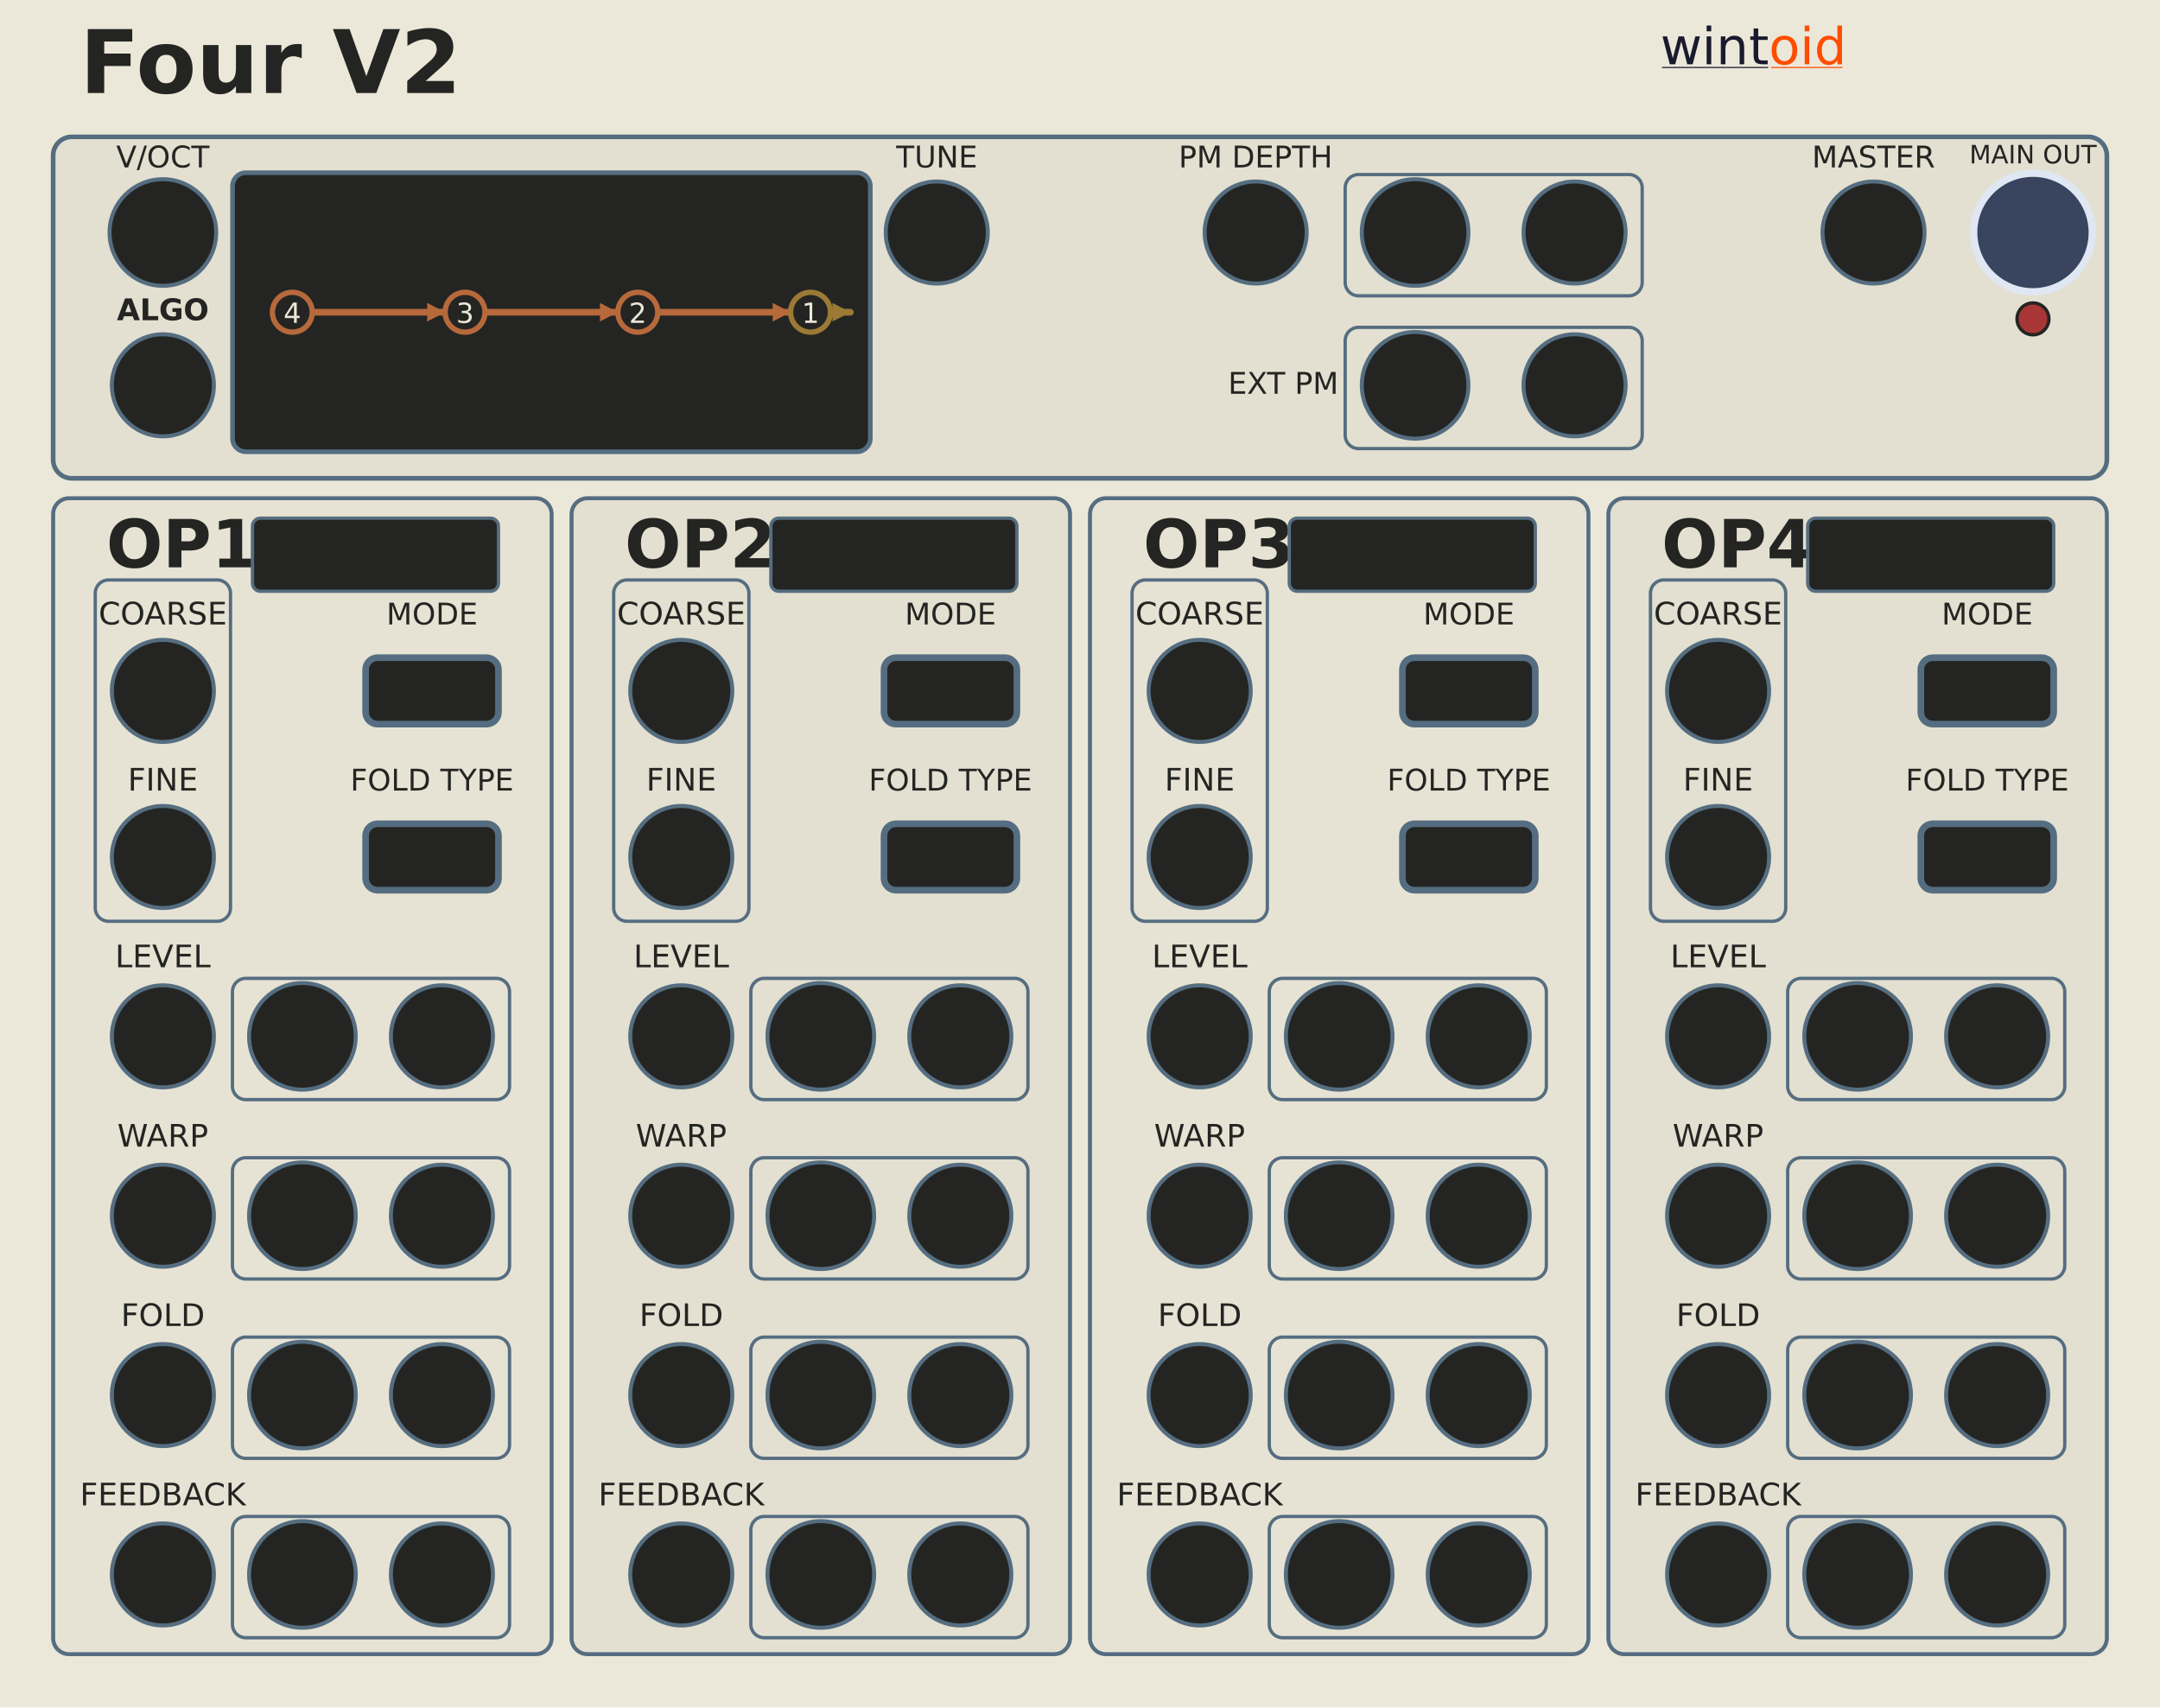
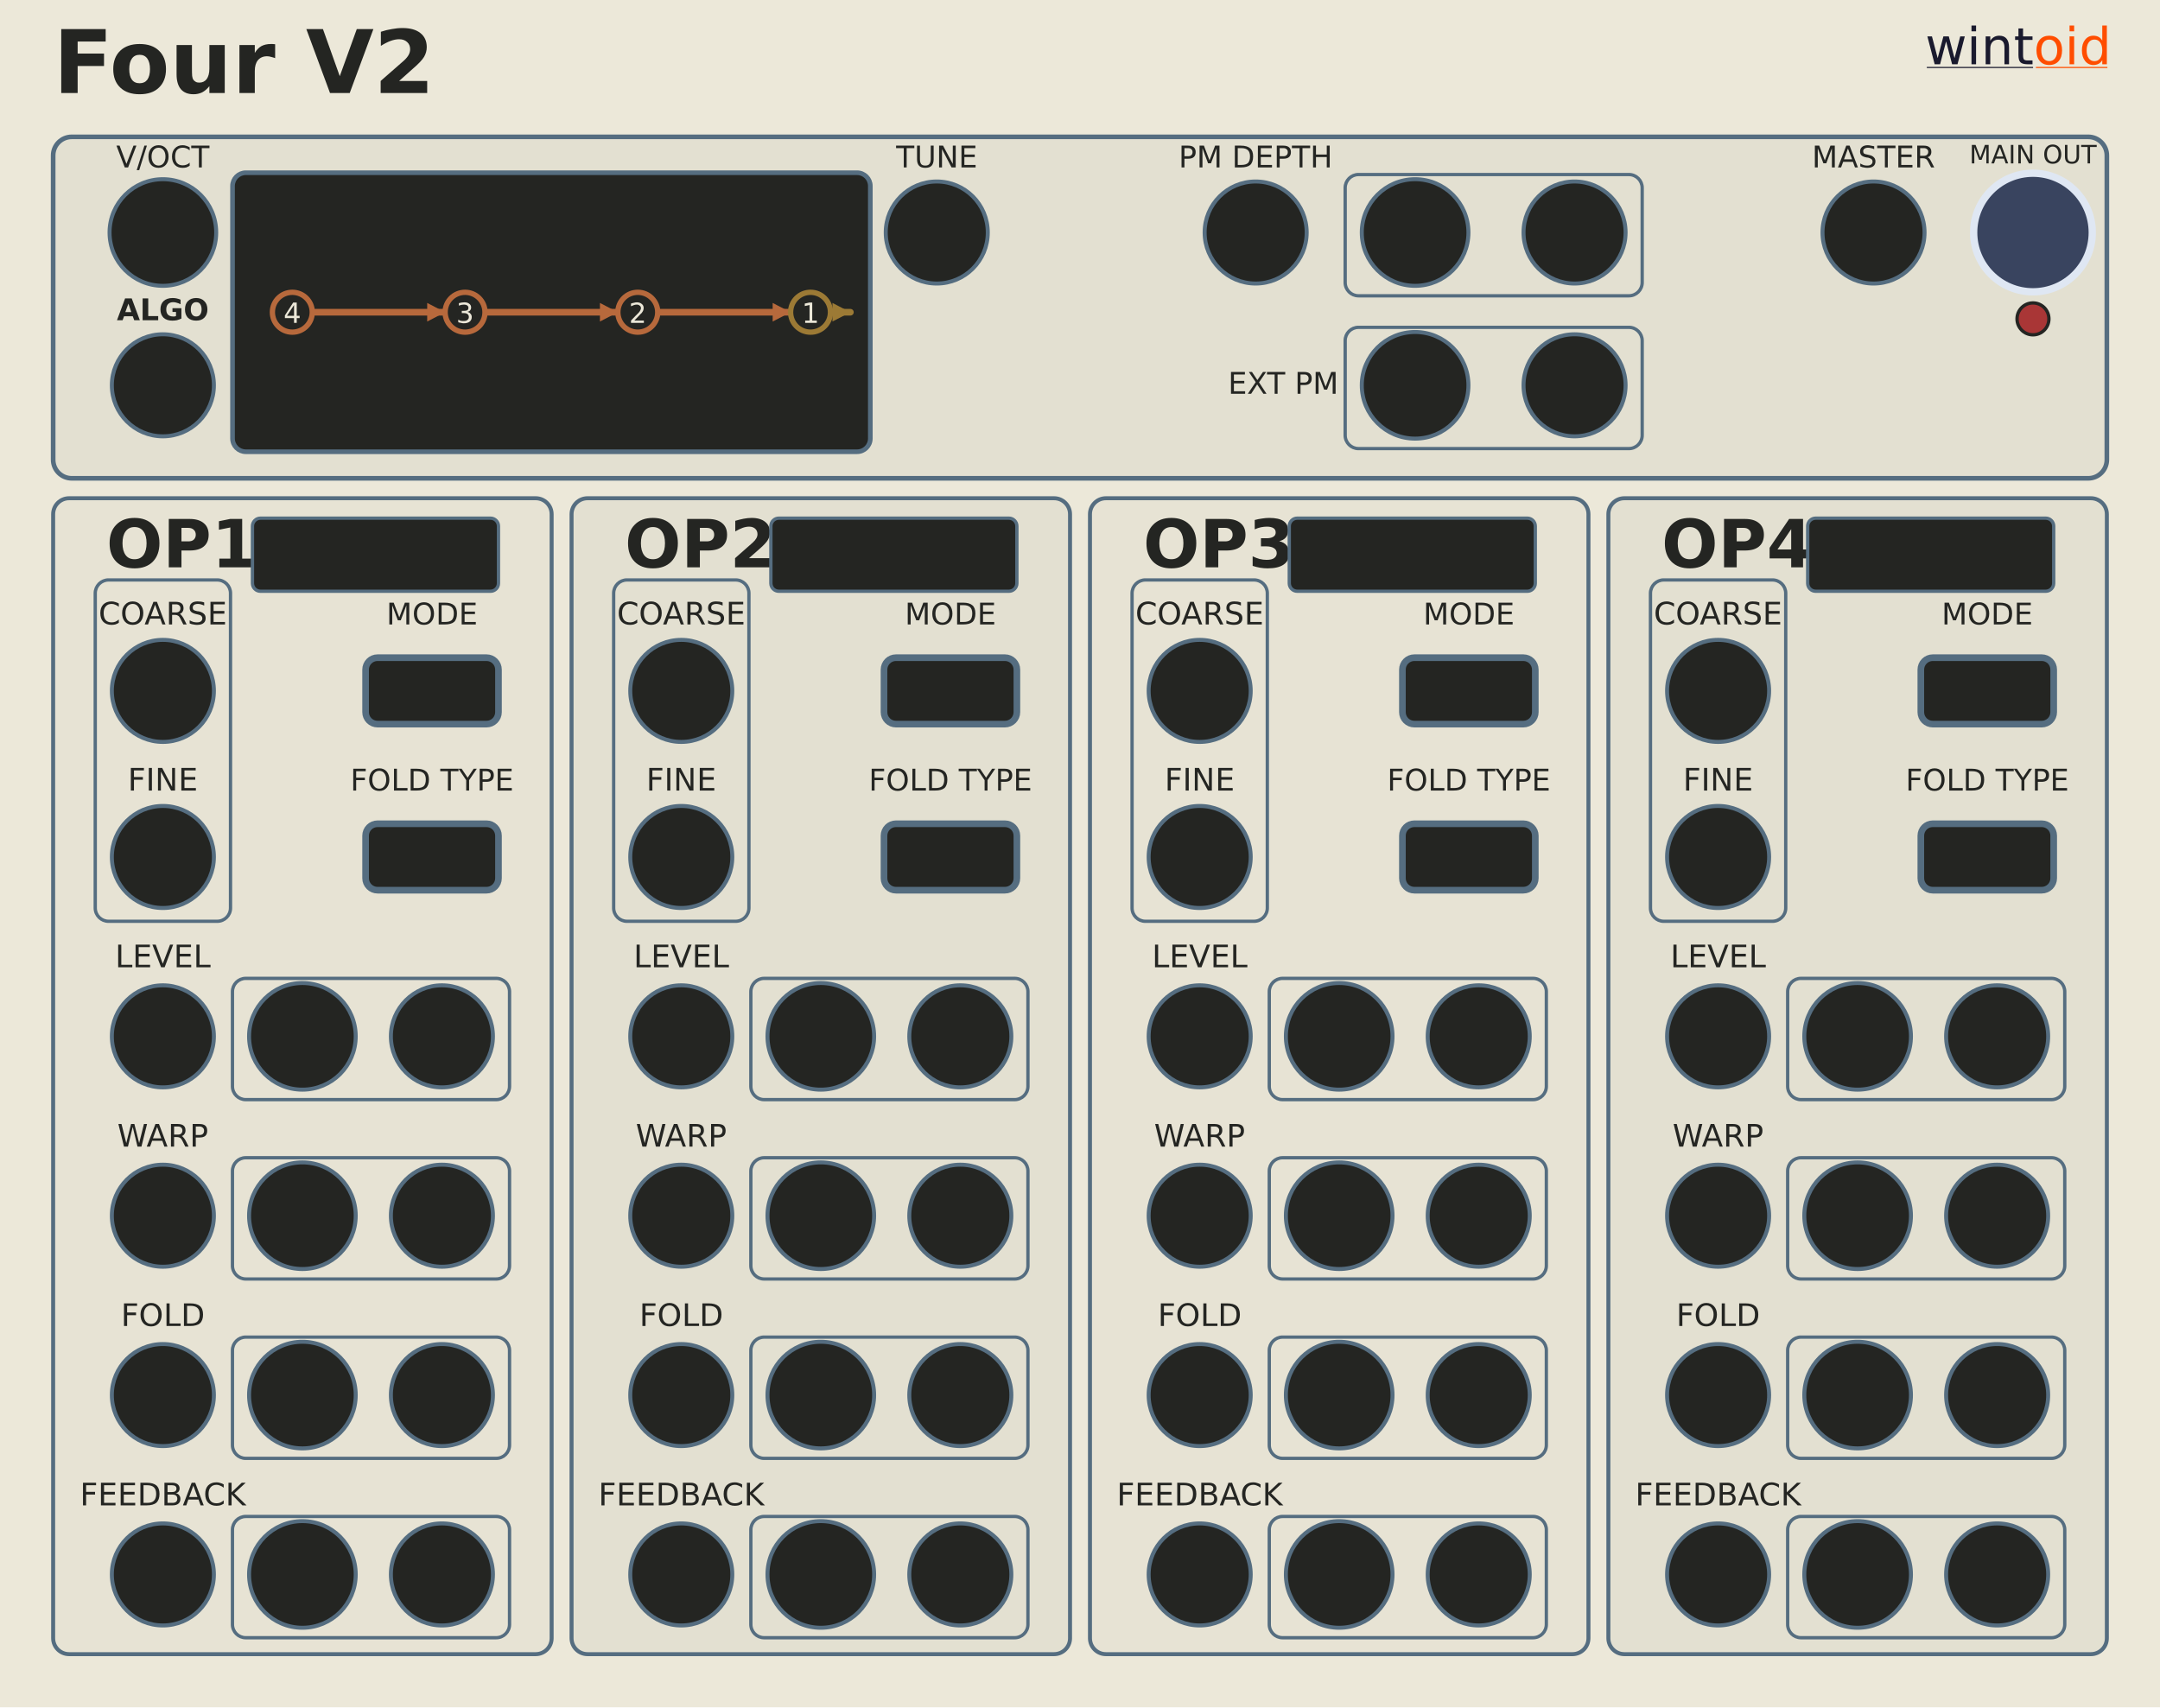
<svg xmlns="http://www.w3.org/2000/svg" width="162.56mm" height="128.5mm" viewBox="0 0 162.56 128.5">
  <rect x="0" y="0" width="162.56" height="128.5" fill="#ece8d9" stroke="#ece8d9" stroke-width="0" />
-   <g id="wintoid-logo" transform="translate(124.959 0.638) scale(0.06)">
+   <g id="wintoid-logo" transform="translate(144.891 0.638) scale(0.06)">
    <g id="wint-glyphs" fill="#1a1a2e">
      <path data-glyph="w" data-glyph-index="90" data-bbox="2.6875,-35,49.6562,0" transform="translate(0 70)" fill="#1a1a2e" d="M 2.688 -35 L 8.438 -35 L 15.625 -7.688 L 22.781 -35 L 29.562 -35 L 36.75 -7.688 L 43.906 -35 L 49.656 -35 L 40.5 0 L 33.719 0 L 26.188 -28.688 L 18.625 0 L 11.844 0 Z" />
      <path data-glyph="i" data-glyph-index="76" data-bbox="6.0312,-48.625,11.7812,0" transform="translate(52 70)" fill="#1a1a2e" d="M 6.031 -35 L 11.781 -35 L 11.781 0 L 6.031 0 Z M 6.031 -48.625 L 11.781 -48.625 L 11.781 -41.344 L 6.031 -41.344 Z" />
      <path data-glyph="n" data-glyph-index="81" data-bbox="5.8125,-35.8438,35.125,0" transform="translate(70 70)" fill="#1a1a2e" d="M 35.125 -21.125 L 35.125 0 L 29.375 0 L 29.375 -20.938 Q 29.375 -25.906 27.438 -28.375 Q 25.5 -30.844 21.625 -30.844 Q 16.969 -30.844 14.281 -27.875 Q 11.594 -24.906 11.594 -19.781 L 11.594 0 L 5.812 0 L 5.812 -35 L 11.594 -35 L 11.594 -29.562 Q 13.656 -32.719 16.453 -34.281 Q 19.25 -35.844 22.906 -35.844 Q 28.938 -35.844 32.031 -32.109 Q 35.125 -28.375 35.125 -21.125 Z" />
      <path data-glyph="t" data-glyph-index="87" data-bbox="1.7188,-44.9375,23.5625,0" transform="translate(111 70)" fill="#1a1a2e" d="M 11.719 -44.938 L 11.719 -35 L 23.562 -35 L 23.562 -30.531 L 11.719 -30.531 L 11.719 -11.531 Q 11.719 -7.25 12.891 -6.031 Q 14.062 -4.812 17.656 -4.812 L 23.562 -4.812 L 23.562 0 L 17.656 0 Q 11 0 8.469 -2.484 Q 5.938 -4.969 5.938 -11.531 L 5.938 -30.531 L 1.719 -30.531 L 1.719 -35 L 5.938 -35 L 5.938 -44.938 Z" />
    </g>
    <line id="wint-underline" x1="2.688" y1="74" x2="134.562" y2="74" stroke="#1a1a2e" stroke-width="1.4" stroke-linecap="square" />
    <g id="oid-glyphs" fill="#ff4d00">
      <path data-glyph="o" data-glyph-index="82" data-bbox="3.5312,-35.8438,35.6562,0.9062" transform="translate(136 70)" fill="#ff4d00" d="M 19.594 -30.969 Q 14.969 -30.969 12.281 -27.359 Q 9.594 -23.75 9.594 -17.469 Q 9.594 -11.188 12.266 -7.578 Q 14.938 -3.969 19.594 -3.969 Q 24.188 -3.969 26.875 -7.594 Q 29.562 -11.219 29.562 -17.469 Q 29.562 -23.688 26.875 -27.328 Q 24.188 -30.969 19.594 -30.969 Z M 19.594 -35.844 Q 27.094 -35.844 31.375 -30.969 Q 35.656 -26.094 35.656 -17.469 Q 35.656 -8.875 31.375 -3.984 Q 27.094 0.906 19.594 0.906 Q 12.062 0.906 7.797 -3.984 Q 3.531 -8.875 3.531 -17.469 Q 3.531 -26.094 7.797 -30.969 Q 12.062 -35.844 19.594 -35.844 Z" />
      <path data-glyph="i" data-glyph-index="76" data-bbox="6.0312,-48.625,11.7812,0" transform="translate(175 70)" fill="#ff4d00" d="M 6.031 -35 L 11.781 -35 L 11.781 0 L 6.031 0 Z M 6.031 -48.625 L 11.781 -48.625 L 11.781 -41.344 L 6.031 -41.344 Z" />
      <path data-glyph="d" data-glyph-index="71" data-bbox="3.5312,-48.625,34.8125,0.9062" transform="translate(193 70)" fill="#ff4d00" d="M 29.062 -29.688 L 29.062 -48.625 L 34.812 -48.625 L 34.812 0 L 29.062 0 L 29.062 -5.25 Q 27.25 -2.125 24.484 -0.609 Q 21.719 0.906 17.844 0.906 Q 11.5 0.906 7.516 -4.156 Q 3.531 -9.219 3.531 -17.469 Q 3.531 -25.719 7.516 -30.781 Q 11.5 -35.844 17.844 -35.844 Q 21.719 -35.844 24.484 -34.328 Q 27.25 -32.812 29.062 -29.688 Z M 9.469 -17.469 Q 9.469 -11.125 12.078 -7.516 Q 14.688 -3.906 19.25 -3.906 Q 23.812 -3.906 26.438 -7.516 Q 29.062 -11.125 29.062 -17.469 Q 29.062 -23.812 26.438 -27.422 Q 23.812 -31.031 19.25 -31.031 Q 14.688 -31.031 12.078 -27.422 Q 9.469 -23.812 9.469 -17.469 Z" />
    </g>
    <line id="oid-underline" x1="139.531" y1="74" x2="227.812" y2="74" stroke="#ff4d00" stroke-width="1.4" stroke-linecap="square" />
  </g>
-   <text x="6" y="7" text-anchor="start" font-family="DejaVu Sans" font-size="6.6" font-weight="700" fill="#242522">Four V2</text>
+   <text x="4" y="7" text-anchor="start" font-family="DejaVu Sans" font-size="6.6" font-weight="700" fill="#242522">Four V2</text>
  <rect id="routing-section" x="4" y="10.3" width="154.56" height="25.7" fill="#e3e0d1" stroke="#556d80" stroke-width="0.35" rx="1.4" />
  <text x="12.258" y="24.1" text-anchor="middle" font-family="DejaVu Sans" font-size="2.25" font-weight="600" fill="#242522">ALGO</text>
  <rect id="routing-display" x="17.5" y="13" width="48" height="21" fill="#242522" stroke="#556d80" stroke-width="0.35" rx="1" />
  <g id="routing-display-art">
    <path d="M 23.5 23.5 L 33.5 23.5" fill="none" stroke="#b7693c" stroke-width="0.5" stroke-linecap="round" stroke-linejoin="round" />
    <path d="M 33.5 23.5 L 32.15 22.8 L 32.15 24.2 Z" fill="#b7693c" stroke="#b7693c" stroke-width="0" stroke-linecap="round" stroke-linejoin="round" />
    <path d="M 36.5 23.5 L 46.5 23.5" fill="none" stroke="#b7693c" stroke-width="0.5" stroke-linecap="round" stroke-linejoin="round" />
    <path d="M 46.5 23.5 L 45.15 22.8 L 45.15 24.2 Z" fill="#b7693c" stroke="#b7693c" stroke-width="0" stroke-linecap="round" stroke-linejoin="round" />
    <path d="M 49.5 23.5 L 59.5 23.5" fill="none" stroke="#b7693c" stroke-width="0.5" stroke-linecap="round" stroke-linejoin="round" />
    <path d="M 59.5 23.5 L 58.15 22.8 L 58.15 24.2 Z" fill="#b7693c" stroke="#b7693c" stroke-width="0" stroke-linecap="round" stroke-linejoin="round" />
    <path d="M 62.5 23.5 L 64 23.5" fill="none" stroke="#9c7a35" stroke-width="0.5" stroke-linecap="round" stroke-linejoin="round" />
    <path d="M 64 23.5 L 62.65 22.8 L 62.65 24.2 Z" fill="#9c7a35" stroke="#9c7a35" stroke-width="0" stroke-linecap="round" stroke-linejoin="round" />
    <circle cx="61" cy="23.5" r="1.5" fill="#242522" stroke="#9c7a35" stroke-width="0.4" />
    <text x="61" y="24.3" text-anchor="middle" font-family="DejaVu Sans" font-size="2.1" fill="#ece8d9">1</text>
    <circle cx="48" cy="23.5" r="1.5" fill="#242522" stroke="#b7693c" stroke-width="0.4" />
    <text x="48" y="24.3" text-anchor="middle" font-family="DejaVu Sans" font-size="2.1" fill="#ece8d9">2</text>
    <circle cx="35" cy="23.5" r="1.5" fill="#242522" stroke="#b7693c" stroke-width="0.4" />
    <text x="35" y="24.3" text-anchor="middle" font-family="DejaVu Sans" font-size="2.1" fill="#ece8d9">3</text>
    <circle cx="22" cy="23.5" r="1.5" fill="#242522" stroke="#b7693c" stroke-width="0.4" />
    <text x="22" y="24.3" text-anchor="middle" font-family="DejaVu Sans" font-size="2.1" fill="#ece8d9">4</text>
  </g>
  <rect id="pm-depth-cv-group" x="101.237" y="13.137" width="22.353" height="9.126" fill="none" stroke="#556d80" stroke-width="0.25" rx="1" />
  <rect id="external-pm-group" x="101.237" y="24.637" width="22.353" height="9.126" fill="none" stroke="#556d80" stroke-width="0.25" rx="1" />
  <text x="70.5" y="12.6" text-anchor="middle" font-family="DejaVu Sans" font-size="2.25" font-weight="400" fill="#242522">TUNE</text>
  <text x="94.5" y="12.6" text-anchor="middle" font-family="DejaVu Sans" font-size="2.25" font-weight="400" fill="#242522">PM DEPTH</text>
  <text x="141" y="12.6" text-anchor="middle" font-family="DejaVu Sans" font-size="2.25" font-weight="400" fill="#242522">MASTER</text>
  <text x="100.737" y="29" text-anchor="end" font-family="DejaVu Sans" font-size="2.25" font-weight="400" fill="#242522" dominant-baseline="middle">EXT PM</text>
  <rect id="operator-section-1" x="4" y="37.5" width="37.515" height="87" fill="#e7e3d4" stroke="#556d80" stroke-width="0.3" rx="1.2" />
  <text x="8" y="42.7" text-anchor="start" font-family="DejaVu Sans" font-size="5" font-weight="700" fill="#242522">OP1</text>
  <rect id="op1-frequency-display" x="19" y="39" width="18.515" height="5.5" fill="#242522" stroke="#556d80" stroke-width="0.25" rx="0.6" />
  <rect id="op1-coarse-fine-group" x="7.168" y="43.65" width="10.18" height="25.69" fill="none" stroke="#556d80" stroke-width="0.25" rx="1" />
  <rect id="op1-output-cv-group" x="17.494" y="73.637" width="20.853" height="9.126" fill="none" stroke="#556d80" stroke-width="0.25" rx="1" />
  <rect id="op1-warp-cv-group" x="17.494" y="87.137" width="20.853" height="9.126" fill="none" stroke="#556d80" stroke-width="0.25" rx="1" />
  <rect id="op1-fold-cv-group" x="17.494" y="100.637" width="20.853" height="9.126" fill="none" stroke="#556d80" stroke-width="0.25" rx="1" />
  <rect id="op1-feedback-cv-group" x="17.494" y="114.137" width="20.853" height="9.126" fill="none" stroke="#556d80" stroke-width="0.25" rx="1" />
  <text x="12.258" y="47" text-anchor="middle" font-family="DejaVu Sans" font-size="2.35" font-weight="400" fill="#242522">COARSE</text>
  <text x="32.515" y="47" text-anchor="middle" font-family="DejaVu Sans" font-size="2.25" font-weight="400" fill="#242522">MODE</text>
  <text x="12.258" y="59.5" text-anchor="middle" font-family="DejaVu Sans" font-size="2.35" font-weight="400" fill="#242522">FINE</text>
  <text x="32.515" y="59.5" text-anchor="middle" font-family="DejaVu Sans" font-size="2.25" font-weight="400" fill="#242522">FOLD TYPE</text>
  <text x="12.258" y="72.8" text-anchor="middle" font-family="DejaVu Sans" font-size="2.35" font-weight="400" fill="#242522">LEVEL</text>
  <text x="12.258" y="86.3" text-anchor="middle" font-family="DejaVu Sans" font-size="2.35" font-weight="400" fill="#242522">WARP</text>
  <text x="12.258" y="99.8" text-anchor="middle" font-family="DejaVu Sans" font-size="2.35" font-weight="400" fill="#242522">FOLD</text>
  <text x="12.258" y="113.3" text-anchor="middle" font-family="DejaVu Sans" font-size="2.35" font-weight="400" fill="#242522">FEEDBACK</text>
  <rect id="operator-section-2" x="43.015" y="37.5" width="37.515" height="87" fill="#e3e0d1" stroke="#556d80" stroke-width="0.3" rx="1.2" />
  <text x="47.015" y="42.7" text-anchor="start" font-family="DejaVu Sans" font-size="5" font-weight="700" fill="#242522">OP2</text>
  <rect id="op2-frequency-display" x="58.015" y="39" width="18.515" height="5.5" fill="#242522" stroke="#556d80" stroke-width="0.25" rx="0.6" />
  <rect id="op2-coarse-fine-group" x="46.183" y="43.65" width="10.18" height="25.69" fill="none" stroke="#556d80" stroke-width="0.25" rx="1" />
  <rect id="op2-output-cv-group" x="56.509" y="73.637" width="20.853" height="9.126" fill="none" stroke="#556d80" stroke-width="0.25" rx="1" />
  <rect id="op2-warp-cv-group" x="56.509" y="87.137" width="20.853" height="9.126" fill="none" stroke="#556d80" stroke-width="0.25" rx="1" />
  <rect id="op2-fold-cv-group" x="56.509" y="100.637" width="20.853" height="9.126" fill="none" stroke="#556d80" stroke-width="0.25" rx="1" />
  <rect id="op2-feedback-cv-group" x="56.509" y="114.137" width="20.853" height="9.126" fill="none" stroke="#556d80" stroke-width="0.25" rx="1" />
  <text x="51.273" y="47" text-anchor="middle" font-family="DejaVu Sans" font-size="2.35" font-weight="400" fill="#242522">COARSE</text>
  <text x="71.53" y="47" text-anchor="middle" font-family="DejaVu Sans" font-size="2.25" font-weight="400" fill="#242522">MODE</text>
  <text x="51.273" y="59.5" text-anchor="middle" font-family="DejaVu Sans" font-size="2.35" font-weight="400" fill="#242522">FINE</text>
  <text x="71.53" y="59.5" text-anchor="middle" font-family="DejaVu Sans" font-size="2.25" font-weight="400" fill="#242522">FOLD TYPE</text>
  <text x="51.273" y="72.8" text-anchor="middle" font-family="DejaVu Sans" font-size="2.35" font-weight="400" fill="#242522">LEVEL</text>
  <text x="51.273" y="86.3" text-anchor="middle" font-family="DejaVu Sans" font-size="2.35" font-weight="400" fill="#242522">WARP</text>
  <text x="51.273" y="99.8" text-anchor="middle" font-family="DejaVu Sans" font-size="2.35" font-weight="400" fill="#242522">FOLD</text>
  <text x="51.273" y="113.3" text-anchor="middle" font-family="DejaVu Sans" font-size="2.35" font-weight="400" fill="#242522">FEEDBACK</text>
  <rect id="operator-section-3" x="82.03" y="37.5" width="37.515" height="87" fill="#e7e3d4" stroke="#556d80" stroke-width="0.3" rx="1.2" />
  <text x="86.03" y="42.7" text-anchor="start" font-family="DejaVu Sans" font-size="5" font-weight="700" fill="#242522">OP3</text>
  <rect id="op3-frequency-display" x="97.03" y="39" width="18.515" height="5.5" fill="#242522" stroke="#556d80" stroke-width="0.25" rx="0.6" />
  <rect id="op3-coarse-fine-group" x="85.198" y="43.65" width="10.18" height="25.69" fill="none" stroke="#556d80" stroke-width="0.25" rx="1" />
  <rect id="op3-output-cv-group" x="95.524" y="73.637" width="20.853" height="9.126" fill="none" stroke="#556d80" stroke-width="0.25" rx="1" />
  <rect id="op3-warp-cv-group" x="95.524" y="87.137" width="20.853" height="9.126" fill="none" stroke="#556d80" stroke-width="0.25" rx="1" />
  <rect id="op3-fold-cv-group" x="95.524" y="100.637" width="20.853" height="9.126" fill="none" stroke="#556d80" stroke-width="0.25" rx="1" />
  <rect id="op3-feedback-cv-group" x="95.524" y="114.137" width="20.853" height="9.126" fill="none" stroke="#556d80" stroke-width="0.25" rx="1" />
  <text x="90.287" y="47" text-anchor="middle" font-family="DejaVu Sans" font-size="2.35" font-weight="400" fill="#242522">COARSE</text>
  <text x="110.545" y="47" text-anchor="middle" font-family="DejaVu Sans" font-size="2.25" font-weight="400" fill="#242522">MODE</text>
  <text x="90.287" y="59.5" text-anchor="middle" font-family="DejaVu Sans" font-size="2.35" font-weight="400" fill="#242522">FINE</text>
  <text x="110.545" y="59.5" text-anchor="middle" font-family="DejaVu Sans" font-size="2.25" font-weight="400" fill="#242522">FOLD TYPE</text>
  <text x="90.287" y="72.8" text-anchor="middle" font-family="DejaVu Sans" font-size="2.35" font-weight="400" fill="#242522">LEVEL</text>
  <text x="90.287" y="86.3" text-anchor="middle" font-family="DejaVu Sans" font-size="2.35" font-weight="400" fill="#242522">WARP</text>
  <text x="90.287" y="99.8" text-anchor="middle" font-family="DejaVu Sans" font-size="2.35" font-weight="400" fill="#242522">FOLD</text>
  <text x="90.287" y="113.3" text-anchor="middle" font-family="DejaVu Sans" font-size="2.35" font-weight="400" fill="#242522">FEEDBACK</text>
  <rect id="operator-section-4" x="121.045" y="37.5" width="37.515" height="87" fill="#e3e0d1" stroke="#556d80" stroke-width="0.3" rx="1.2" />
  <text x="125.045" y="42.7" text-anchor="start" font-family="DejaVu Sans" font-size="5" font-weight="700" fill="#242522">OP4</text>
  <rect id="op4-frequency-display" x="136.045" y="39" width="18.515" height="5.5" fill="#242522" stroke="#556d80" stroke-width="0.25" rx="0.6" />
  <rect id="op4-coarse-fine-group" x="124.213" y="43.65" width="10.18" height="25.69" fill="none" stroke="#556d80" stroke-width="0.25" rx="1" />
  <rect id="op4-output-cv-group" x="134.539" y="73.637" width="20.853" height="9.126" fill="none" stroke="#556d80" stroke-width="0.25" rx="1" />
  <rect id="op4-warp-cv-group" x="134.539" y="87.137" width="20.853" height="9.126" fill="none" stroke="#556d80" stroke-width="0.25" rx="1" />
  <rect id="op4-fold-cv-group" x="134.539" y="100.637" width="20.853" height="9.126" fill="none" stroke="#556d80" stroke-width="0.25" rx="1" />
  <rect id="op4-feedback-cv-group" x="134.539" y="114.137" width="20.853" height="9.126" fill="none" stroke="#556d80" stroke-width="0.25" rx="1" />
  <text x="129.303" y="47" text-anchor="middle" font-family="DejaVu Sans" font-size="2.35" font-weight="400" fill="#242522">COARSE</text>
  <text x="149.56" y="47" text-anchor="middle" font-family="DejaVu Sans" font-size="2.25" font-weight="400" fill="#242522">MODE</text>
  <text x="129.303" y="59.5" text-anchor="middle" font-family="DejaVu Sans" font-size="2.35" font-weight="400" fill="#242522">FINE</text>
  <text x="149.56" y="59.5" text-anchor="middle" font-family="DejaVu Sans" font-size="2.25" font-weight="400" fill="#242522">FOLD TYPE</text>
  <text x="129.303" y="72.8" text-anchor="middle" font-family="DejaVu Sans" font-size="2.35" font-weight="400" fill="#242522">LEVEL</text>
  <text x="129.303" y="86.3" text-anchor="middle" font-family="DejaVu Sans" font-size="2.35" font-weight="400" fill="#242522">WARP</text>
  <text x="129.303" y="99.8" text-anchor="middle" font-family="DejaVu Sans" font-size="2.35" font-weight="400" fill="#242522">FOLD</text>
  <text x="129.303" y="113.3" text-anchor="middle" font-family="DejaVu Sans" font-size="2.35" font-weight="400" fill="#242522">FEEDBACK</text>
  <text x="12.258" y="12.6" text-anchor="middle" font-family="DejaVu Sans" font-size="2.25" font-weight="400" fill="#242522" textLength="4.5" lengthAdjust="spacingAndGlyphs">V/OCT</text>
  <text x="153" y="12.3" text-anchor="middle" font-family="DejaVu Sans" font-size="1.9" font-weight="400" fill="#242522" textLength="9.5" lengthAdjust="spacingAndGlyphs">MAIN OUT</text>
  <circle cx="12.258" cy="29" r="3.84" fill="#242522" stroke="#556d80" stroke-width="0.3" />
  <circle cx="70.5" cy="17.5" r="3.84" fill="#242522" stroke="#556d80" stroke-width="0.3" />
  <circle cx="94.5" cy="17.5" r="3.84" fill="#242522" stroke="#556d80" stroke-width="0.3" />
  <circle cx="141" cy="17.5" r="3.84" fill="#242522" stroke="#556d80" stroke-width="0.3" />
  <circle cx="106.5" cy="17.5" r="4.013" fill="#242522" stroke="#556d80" stroke-width="0.3" />
  <circle cx="118.5" cy="17.5" r="3.84" fill="#242522" stroke="#556d80" stroke-width="0.3" />
  <circle cx="106.5" cy="29" r="4.013" fill="#242522" stroke="#556d80" stroke-width="0.3" />
  <circle cx="118.5" cy="29" r="3.84" fill="#242522" stroke="#556d80" stroke-width="0.3" />
  <circle cx="12.258" cy="17.5" r="4.013" fill="#242522" stroke="#556d80" stroke-width="0.3" />
  <circle cx="153" cy="17.5" r="4.463" fill="#39445f" stroke="#dfe7f3" stroke-width="0.55" />
  <circle cx="153" cy="24" r="1.2" fill="#a93636" stroke="#242522" stroke-width="0.25" />
  <circle cx="12.258" cy="52" r="3.84" fill="#242522" stroke="#556d80" stroke-width="0.3" />
  <rect x="27.515" y="49.5" width="10" height="5" fill="#242522" stroke="#556d80" stroke-width="0.5" rx="0.9" />
  <circle cx="12.258" cy="64.5" r="3.84" fill="#242522" stroke="#556d80" stroke-width="0.3" />
  <rect x="27.515" y="62" width="10" height="5" fill="#242522" stroke="#556d80" stroke-width="0.5" rx="0.9" />
  <circle cx="12.258" cy="78" r="3.84" fill="#242522" stroke="#556d80" stroke-width="0.3" />
  <circle cx="12.258" cy="91.5" r="3.84" fill="#242522" stroke="#556d80" stroke-width="0.3" />
  <circle cx="12.258" cy="105" r="3.84" fill="#242522" stroke="#556d80" stroke-width="0.3" />
  <circle cx="12.258" cy="118.5" r="3.84" fill="#242522" stroke="#556d80" stroke-width="0.3" />
  <circle cx="51.273" cy="52" r="3.84" fill="#242522" stroke="#556d80" stroke-width="0.3" />
  <rect x="66.53" y="49.5" width="10" height="5" fill="#242522" stroke="#556d80" stroke-width="0.5" rx="0.9" />
  <circle cx="51.273" cy="64.5" r="3.84" fill="#242522" stroke="#556d80" stroke-width="0.3" />
  <rect x="66.53" y="62" width="10" height="5" fill="#242522" stroke="#556d80" stroke-width="0.5" rx="0.9" />
  <circle cx="51.273" cy="78" r="3.84" fill="#242522" stroke="#556d80" stroke-width="0.3" />
  <circle cx="51.273" cy="91.5" r="3.84" fill="#242522" stroke="#556d80" stroke-width="0.3" />
  <circle cx="51.273" cy="105" r="3.84" fill="#242522" stroke="#556d80" stroke-width="0.3" />
  <circle cx="51.273" cy="118.5" r="3.84" fill="#242522" stroke="#556d80" stroke-width="0.3" />
  <circle cx="90.287" cy="52" r="3.84" fill="#242522" stroke="#556d80" stroke-width="0.3" />
  <rect x="105.545" y="49.5" width="10" height="5" fill="#242522" stroke="#556d80" stroke-width="0.5" rx="0.9" />
  <circle cx="90.287" cy="64.5" r="3.84" fill="#242522" stroke="#556d80" stroke-width="0.3" />
  <rect x="105.545" y="62" width="10" height="5" fill="#242522" stroke="#556d80" stroke-width="0.5" rx="0.9" />
  <circle cx="90.287" cy="78" r="3.84" fill="#242522" stroke="#556d80" stroke-width="0.3" />
  <circle cx="90.287" cy="91.5" r="3.84" fill="#242522" stroke="#556d80" stroke-width="0.3" />
  <circle cx="90.287" cy="105" r="3.84" fill="#242522" stroke="#556d80" stroke-width="0.3" />
  <circle cx="90.287" cy="118.5" r="3.84" fill="#242522" stroke="#556d80" stroke-width="0.3" />
  <circle cx="129.303" cy="52" r="3.84" fill="#242522" stroke="#556d80" stroke-width="0.3" />
  <rect x="144.56" y="49.5" width="10" height="5" fill="#242522" stroke="#556d80" stroke-width="0.5" rx="0.9" />
  <circle cx="129.303" cy="64.5" r="3.84" fill="#242522" stroke="#556d80" stroke-width="0.3" />
  <rect x="144.56" y="62" width="10" height="5" fill="#242522" stroke="#556d80" stroke-width="0.5" rx="0.9" />
  <circle cx="129.303" cy="78" r="3.84" fill="#242522" stroke="#556d80" stroke-width="0.3" />
  <circle cx="129.303" cy="91.5" r="3.84" fill="#242522" stroke="#556d80" stroke-width="0.3" />
  <circle cx="129.303" cy="105" r="3.84" fill="#242522" stroke="#556d80" stroke-width="0.3" />
  <circle cx="129.303" cy="118.5" r="3.84" fill="#242522" stroke="#556d80" stroke-width="0.3" />
  <circle cx="22.758" cy="78" r="4.013" fill="#242522" stroke="#556d80" stroke-width="0.3" />
  <circle cx="33.258" cy="78" r="3.84" fill="#242522" stroke="#556d80" stroke-width="0.3" />
  <circle cx="61.773" cy="78" r="4.013" fill="#242522" stroke="#556d80" stroke-width="0.3" />
  <circle cx="72.273" cy="78" r="3.84" fill="#242522" stroke="#556d80" stroke-width="0.3" />
  <circle cx="100.787" cy="78" r="4.013" fill="#242522" stroke="#556d80" stroke-width="0.3" />
  <circle cx="111.287" cy="78" r="3.84" fill="#242522" stroke="#556d80" stroke-width="0.3" />
  <circle cx="139.803" cy="78" r="4.013" fill="#242522" stroke="#556d80" stroke-width="0.3" />
  <circle cx="150.303" cy="78" r="3.84" fill="#242522" stroke="#556d80" stroke-width="0.3" />
  <circle cx="22.758" cy="91.5" r="4.013" fill="#242522" stroke="#556d80" stroke-width="0.3" />
  <circle cx="33.258" cy="91.5" r="3.84" fill="#242522" stroke="#556d80" stroke-width="0.3" />
  <circle cx="61.773" cy="91.5" r="4.013" fill="#242522" stroke="#556d80" stroke-width="0.3" />
  <circle cx="72.273" cy="91.5" r="3.84" fill="#242522" stroke="#556d80" stroke-width="0.3" />
  <circle cx="100.787" cy="91.5" r="4.013" fill="#242522" stroke="#556d80" stroke-width="0.3" />
  <circle cx="111.287" cy="91.5" r="3.84" fill="#242522" stroke="#556d80" stroke-width="0.3" />
  <circle cx="139.803" cy="91.5" r="4.013" fill="#242522" stroke="#556d80" stroke-width="0.3" />
  <circle cx="150.303" cy="91.5" r="3.84" fill="#242522" stroke="#556d80" stroke-width="0.3" />
  <circle cx="22.758" cy="105" r="4.013" fill="#242522" stroke="#556d80" stroke-width="0.3" />
  <circle cx="33.258" cy="105" r="3.84" fill="#242522" stroke="#556d80" stroke-width="0.3" />
  <circle cx="61.773" cy="105" r="4.013" fill="#242522" stroke="#556d80" stroke-width="0.3" />
  <circle cx="72.273" cy="105" r="3.84" fill="#242522" stroke="#556d80" stroke-width="0.3" />
  <circle cx="100.787" cy="105" r="4.013" fill="#242522" stroke="#556d80" stroke-width="0.3" />
  <circle cx="111.287" cy="105" r="3.84" fill="#242522" stroke="#556d80" stroke-width="0.3" />
  <circle cx="139.803" cy="105" r="4.013" fill="#242522" stroke="#556d80" stroke-width="0.3" />
  <circle cx="150.303" cy="105" r="3.84" fill="#242522" stroke="#556d80" stroke-width="0.3" />
  <circle cx="22.758" cy="118.5" r="4.013" fill="#242522" stroke="#556d80" stroke-width="0.3" />
  <circle cx="33.258" cy="118.5" r="3.84" fill="#242522" stroke="#556d80" stroke-width="0.3" />
  <circle cx="61.773" cy="118.5" r="4.013" fill="#242522" stroke="#556d80" stroke-width="0.3" />
  <circle cx="72.273" cy="118.5" r="3.84" fill="#242522" stroke="#556d80" stroke-width="0.3" />
  <circle cx="100.787" cy="118.5" r="4.013" fill="#242522" stroke="#556d80" stroke-width="0.3" />
  <circle cx="111.287" cy="118.5" r="3.84" fill="#242522" stroke="#556d80" stroke-width="0.3" />
  <circle cx="139.803" cy="118.5" r="4.013" fill="#242522" stroke="#556d80" stroke-width="0.3" />
  <circle cx="150.303" cy="118.5" r="3.84" fill="#242522" stroke="#556d80" stroke-width="0.3" />
</svg>
